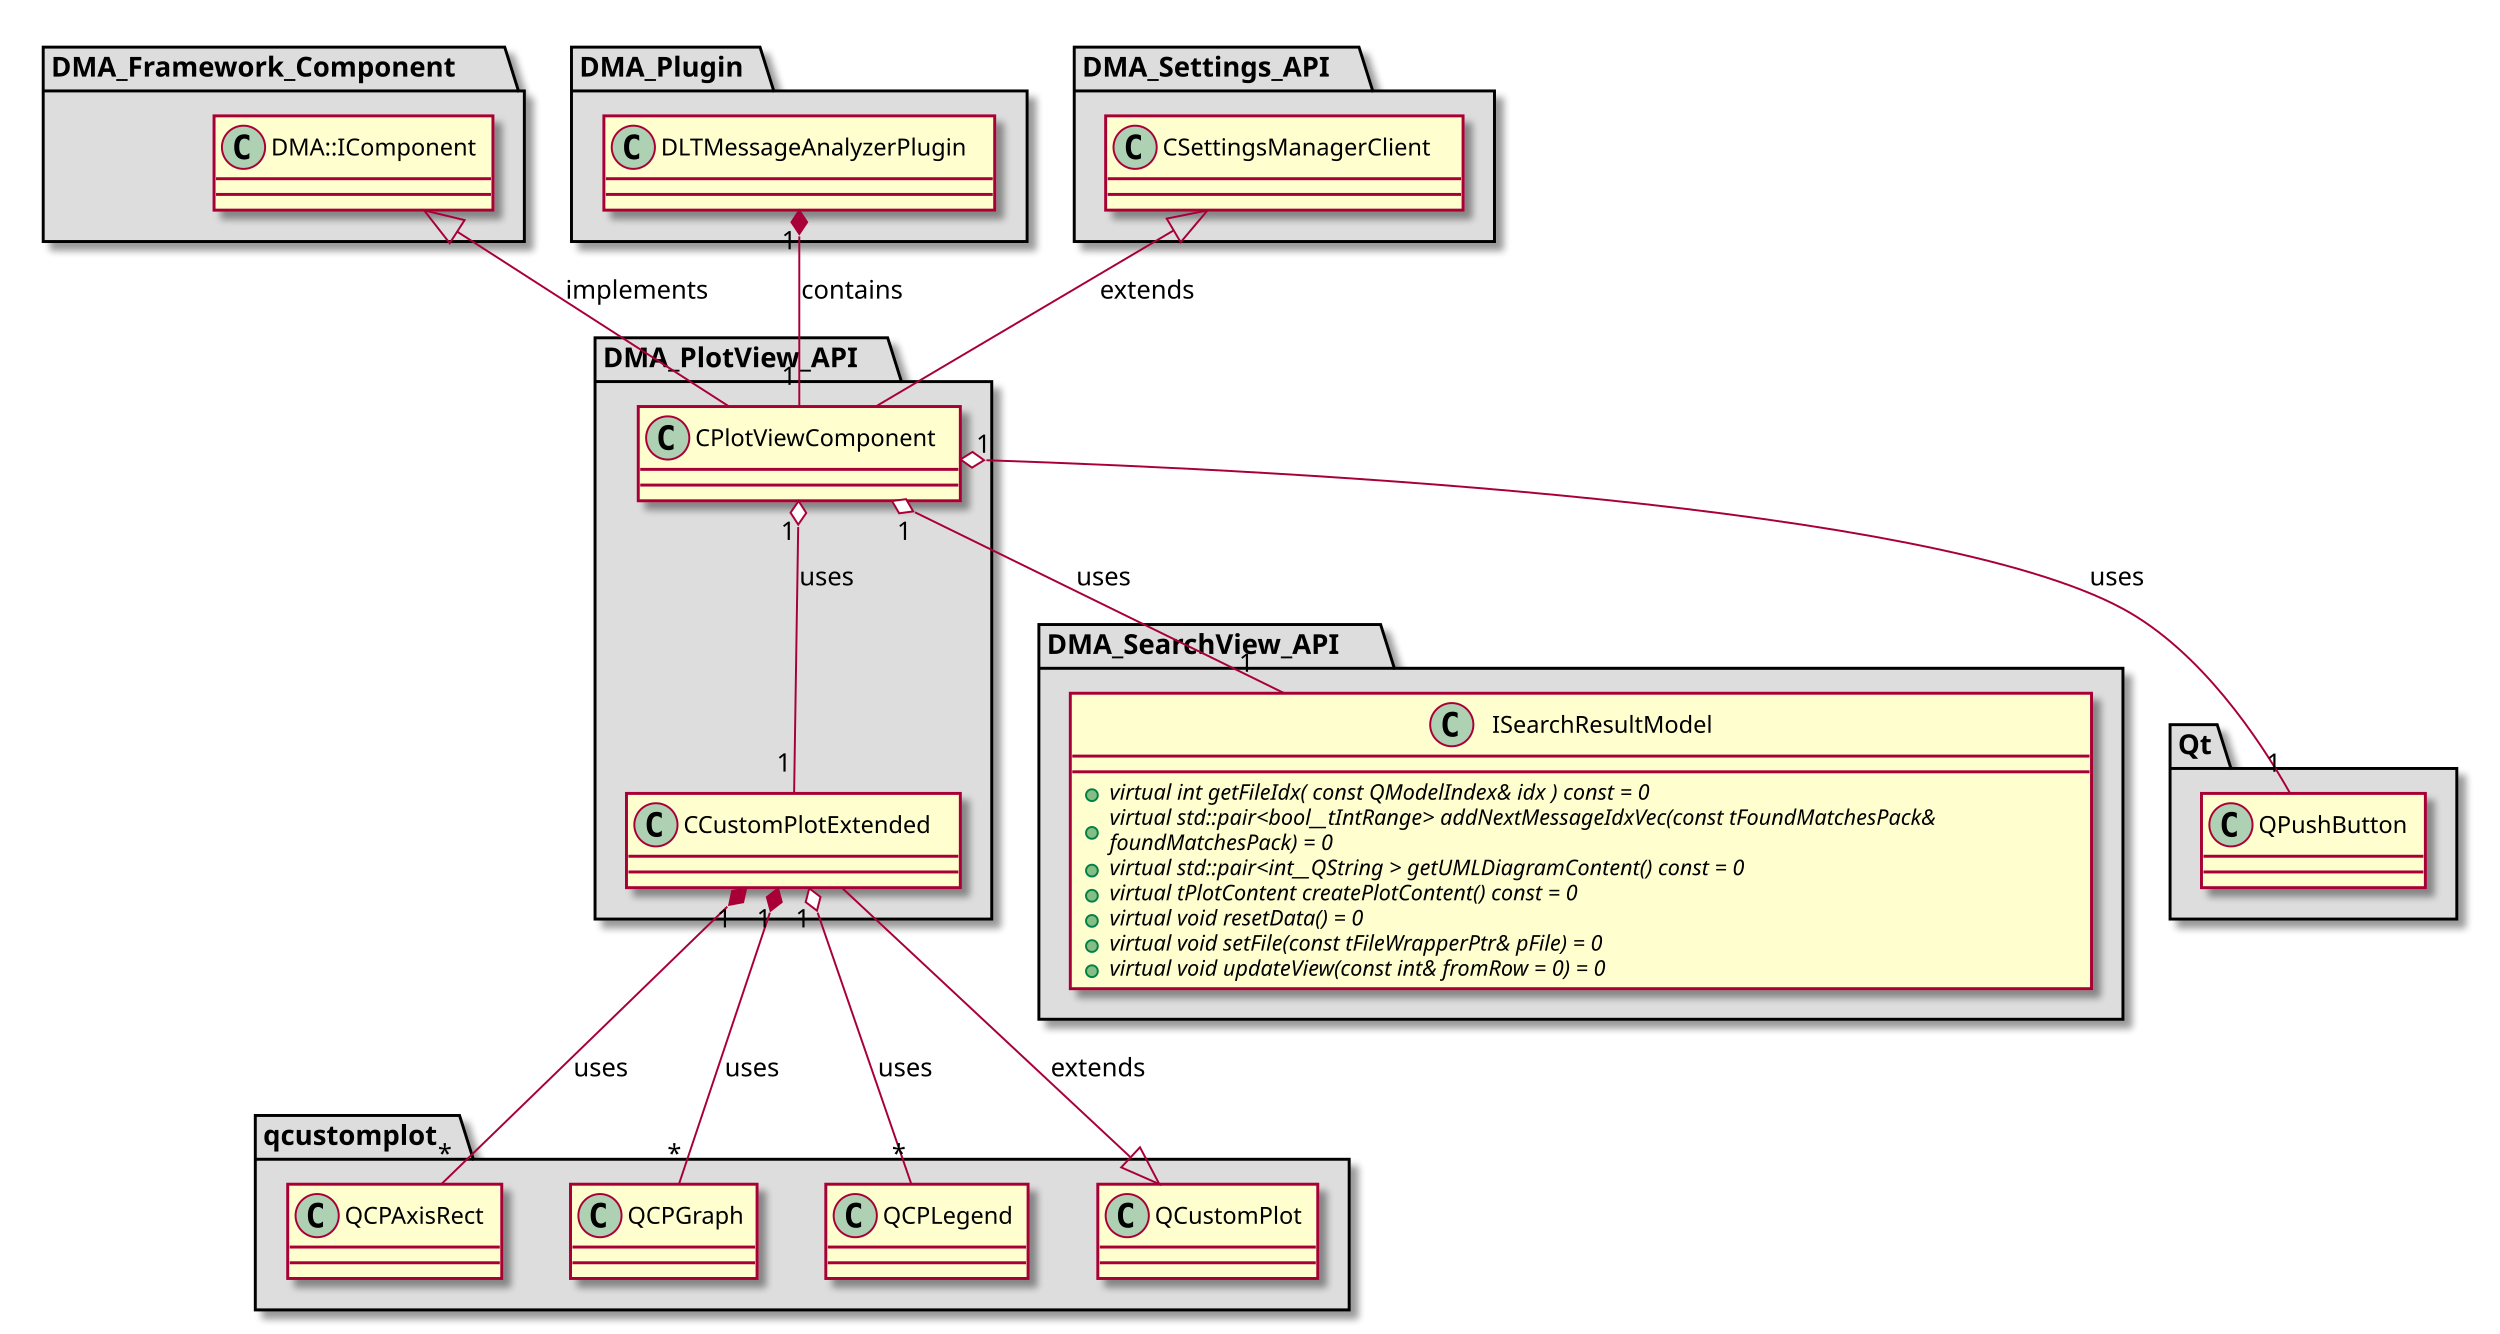
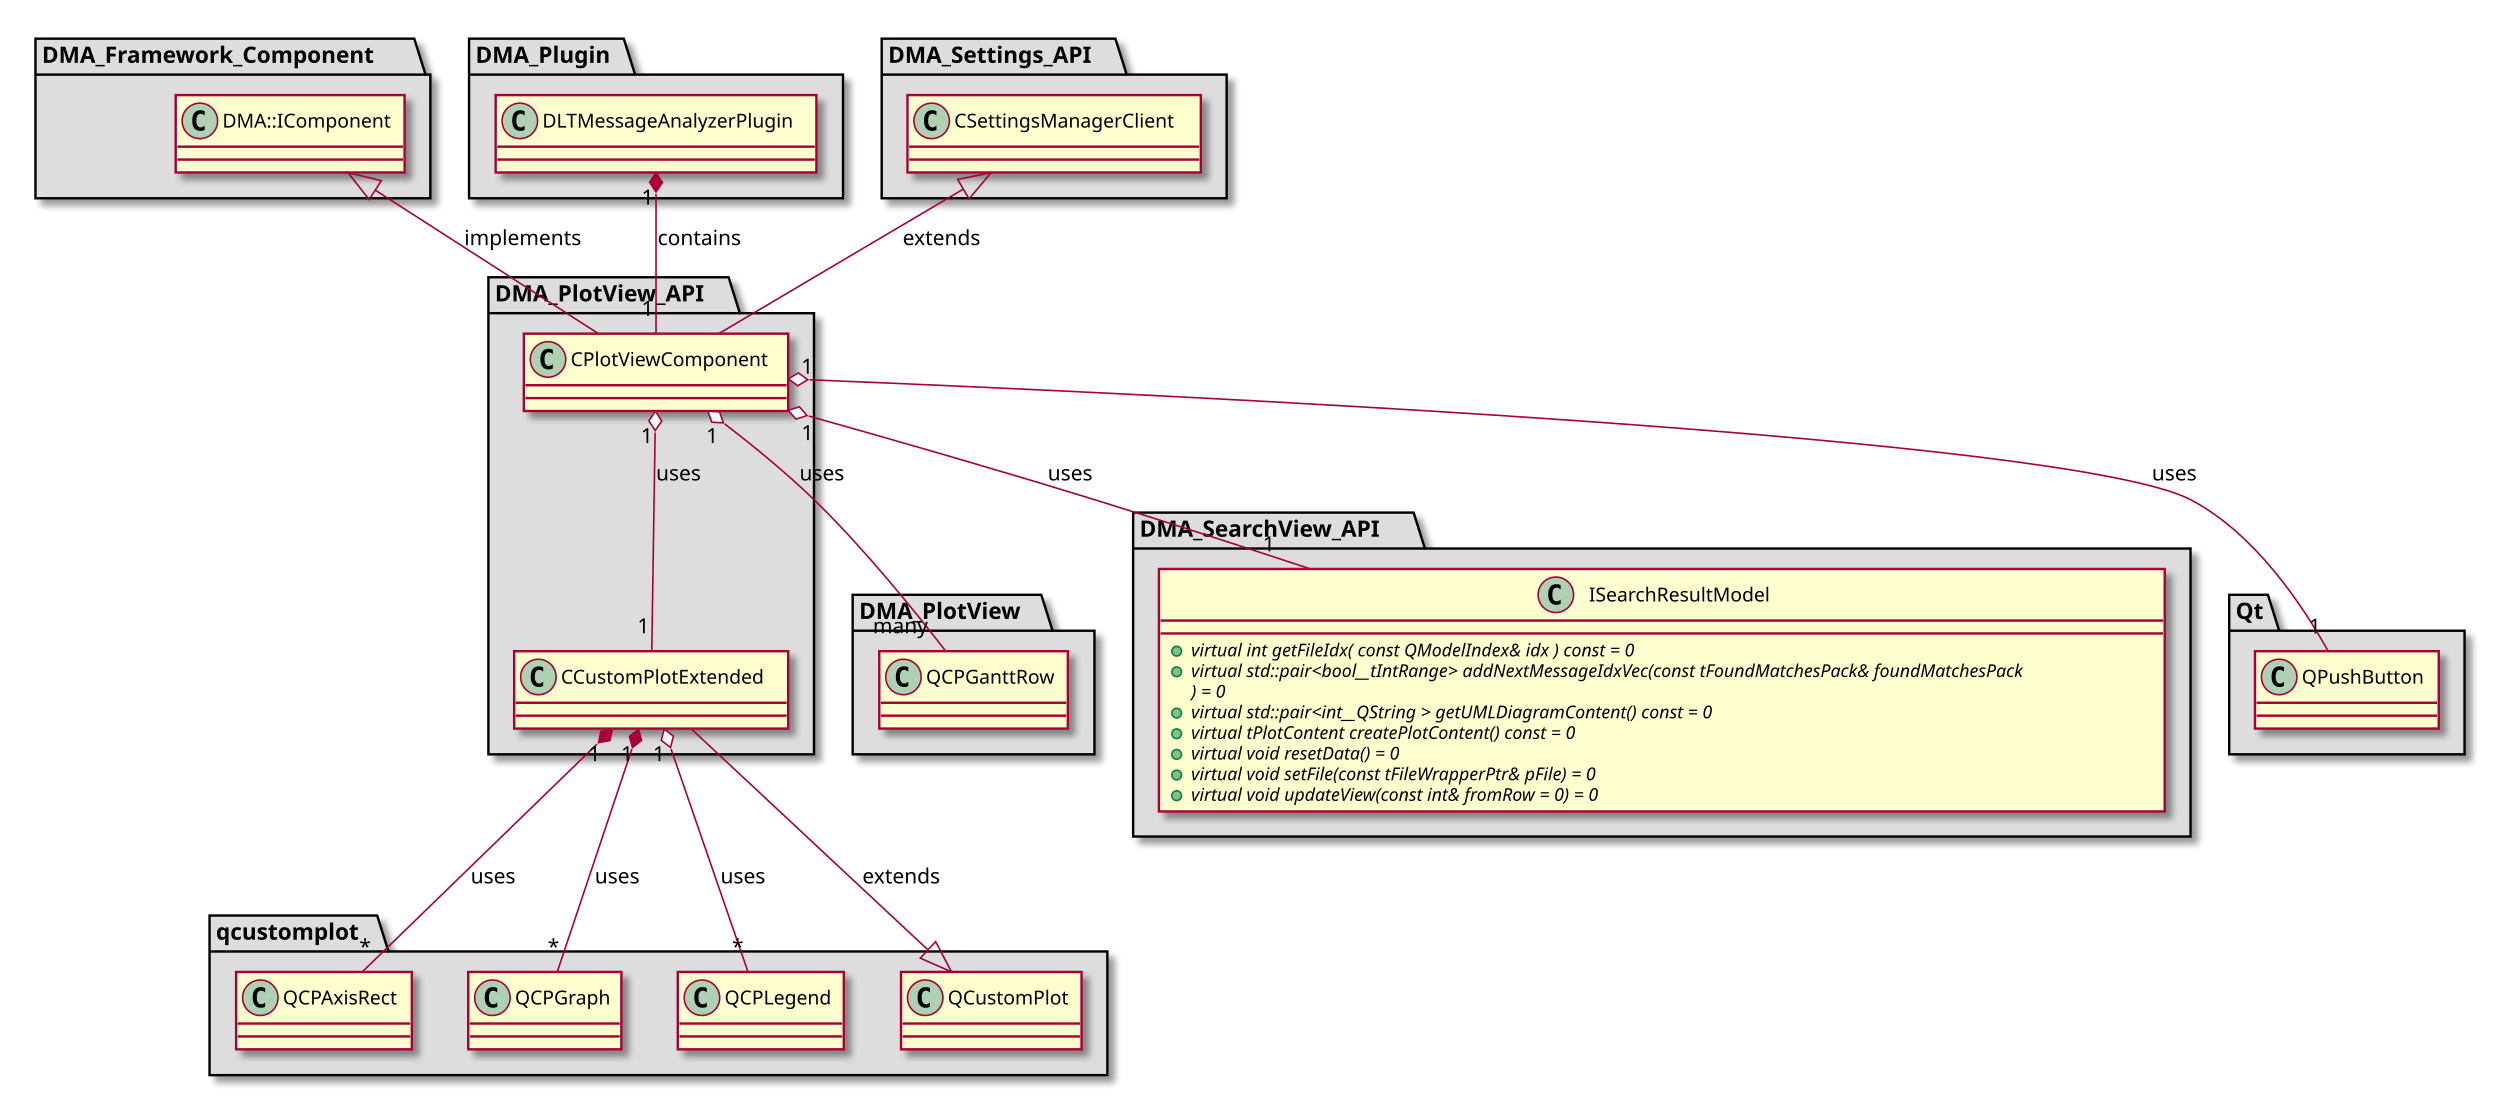
- <svg xmlns="http://www.w3.org/2000/svg" contentScriptType="application/ecmascript" contentStyleType="text/css" height="679px" preserveAspectRatio="none" style="width:1273px;height:679px;background:#FEFEFE;" version="1.1" viewBox="0 0 1273 679" width="1273px" zoomAndPan="magnify">
+ <svg xmlns="http://www.w3.org/2000/svg" contentScriptType="application/ecmascript" contentStyleType="text/css" height="679px" preserveAspectRatio="none" style="width:1551px;height:679px;background:#FEFEFE;" version="1.1" viewBox="0 0 1551 679" width="1551px" zoomAndPan="magnify">
  <defs>
-     <filter height="300%" id="f1brqrhg1ugu25" width="300%" x="-1" y="-1">
+     <filter height="300%" id="fu9eqkdxtcie8" width="300%" x="-1" y="-1">
      <feGaussianBlur result="blurOut" stdDeviation="2.0" />
      <feColorMatrix in="blurOut" result="blurOut2" type="matrix" values="0 0 0 0 0 0 0 0 0 0 0 0 0 0 0 0 0 0 .4 0" />
      <feOffset dx="4.0" dy="4.0" in="blurOut2" result="blurOut3" />
      <feBlend in="SourceGraphic" in2="blurOut3" mode="normal" />
    </filter>
  </defs>
  <g>
-     <polygon fill="#DDDDDD" filter="url(#f1brqrhg1ugu25)" points="22,24,257,24,264,46.297,267,46.297,267,123,22,123,22,24" style="stroke: #000000; stroke-width: 1.5;" />
+     <polygon fill="#DDDDDD" filter="url(#fu9eqkdxtcie8)" points="22,24,257,24,264,46.297,267,46.297,267,123,22,123,22,24" style="stroke: #000000; stroke-width: 1.5;" />
    <line style="stroke: #000000; stroke-width: 1.5;" x1="22" x2="264" y1="46.297" y2="46.297" />
    <text fill="#000000" font-family="sans-serif" font-size="14" font-weight="bold" lengthAdjust="spacingAndGlyphs" textLength="229" x="26" y="38.995">DMA_Framework_Component</text>
-     <polygon fill="#DDDDDD" filter="url(#f1brqrhg1ugu25)" points="303,172,452,172,459,194.297,505,194.297,505,468,303,468,303,172" style="stroke: #000000; stroke-width: 1.5;" />
+     <polygon fill="#DDDDDD" filter="url(#fu9eqkdxtcie8)" points="529,369,646,369,653,391.297,679,391.297,679,468,529,468,529,369" style="stroke: #000000; stroke-width: 1.5;" />
+     <line style="stroke: #000000; stroke-width: 1.5;" x1="529" x2="653" y1="391.297" y2="391.297" />
+     <text fill="#000000" font-family="sans-serif" font-size="14" font-weight="bold" lengthAdjust="spacingAndGlyphs" textLength="111" x="533" y="383.995">DMA_PlotView</text>
+     <polygon fill="#DDDDDD" filter="url(#fu9eqkdxtcie8)" points="303,172,452,172,459,194.297,505,194.297,505,468,303,468,303,172" style="stroke: #000000; stroke-width: 1.5;" />
    <line style="stroke: #000000; stroke-width: 1.5;" x1="303" x2="459" y1="194.297" y2="194.297" />
    <text fill="#000000" font-family="sans-serif" font-size="14" font-weight="bold" lengthAdjust="spacingAndGlyphs" textLength="143" x="307" y="186.995">DMA_PlotView_API</text>
-     <polygon fill="#DDDDDD" filter="url(#f1brqrhg1ugu25)" points="291,24,387,24,394,46.297,523,46.297,523,123,291,123,291,24" style="stroke: #000000; stroke-width: 1.5;" />
+     <polygon fill="#DDDDDD" filter="url(#fu9eqkdxtcie8)" points="291,24,387,24,394,46.297,523,46.297,523,123,291,123,291,24" style="stroke: #000000; stroke-width: 1.5;" />
    <line style="stroke: #000000; stroke-width: 1.5;" x1="291" x2="394" y1="46.297" y2="46.297" />
    <text fill="#000000" font-family="sans-serif" font-size="14" font-weight="bold" lengthAdjust="spacingAndGlyphs" textLength="90" x="295" y="38.995">DMA_Plugin</text>
-     <polygon fill="#DDDDDD" filter="url(#f1brqrhg1ugu25)" points="529,318,703,318,710,340.297,1081,340.297,1081,519,529,519,529,318" style="stroke: #000000; stroke-width: 1.5;" />
-     <line style="stroke: #000000; stroke-width: 1.5;" x1="529" x2="710" y1="340.297" y2="340.297" />
-     <text fill="#000000" font-family="sans-serif" font-size="14" font-weight="bold" lengthAdjust="spacingAndGlyphs" textLength="168" x="533" y="332.995">DMA_SearchView_API</text>
-     <polygon fill="#DDDDDD" filter="url(#f1brqrhg1ugu25)" points="547,24,692,24,699,46.297,761,46.297,761,123,547,123,547,24" style="stroke: #000000; stroke-width: 1.5;" />
+     <polygon fill="#DDDDDD" filter="url(#fu9eqkdxtcie8)" points="703,318,877,318,884,340.297,1359,340.297,1359,519,703,519,703,318" style="stroke: #000000; stroke-width: 1.5;" />
+     <line style="stroke: #000000; stroke-width: 1.5;" x1="703" x2="884" y1="340.297" y2="340.297" />
+     <text fill="#000000" font-family="sans-serif" font-size="14" font-weight="bold" lengthAdjust="spacingAndGlyphs" textLength="168" x="707" y="332.995">DMA_SearchView_API</text>
+     <polygon fill="#DDDDDD" filter="url(#fu9eqkdxtcie8)" points="547,24,692,24,699,46.297,761,46.297,761,123,547,123,547,24" style="stroke: #000000; stroke-width: 1.5;" />
    <line style="stroke: #000000; stroke-width: 1.5;" x1="547" x2="699" y1="46.297" y2="46.297" />
    <text fill="#000000" font-family="sans-serif" font-size="14" font-weight="bold" lengthAdjust="spacingAndGlyphs" textLength="139" x="551" y="38.995">DMA_Settings_API</text>
-     <polygon fill="#DDDDDD" filter="url(#f1brqrhg1ugu25)" points="1105,369,1129,369,1136,391.297,1251,391.297,1251,468,1105,468,1105,369" style="stroke: #000000; stroke-width: 1.5;" />
-     <line style="stroke: #000000; stroke-width: 1.5;" x1="1105" x2="1136" y1="391.297" y2="391.297" />
-     <text fill="#000000" font-family="sans-serif" font-size="14" font-weight="bold" lengthAdjust="spacingAndGlyphs" textLength="18" x="1109" y="383.995">Qt</text>
-     <polygon fill="#DDDDDD" filter="url(#f1brqrhg1ugu25)" points="130,568,234,568,241,590.297,687,590.297,687,667,130,667,130,568" style="stroke: #000000; stroke-width: 1.5;" />
+     <polygon fill="#DDDDDD" filter="url(#fu9eqkdxtcie8)" points="1383,369,1407,369,1414,391.297,1529,391.297,1529,468,1383,468,1383,369" style="stroke: #000000; stroke-width: 1.5;" />
+     <line style="stroke: #000000; stroke-width: 1.5;" x1="1383" x2="1414" y1="391.297" y2="391.297" />
+     <text fill="#000000" font-family="sans-serif" font-size="14" font-weight="bold" lengthAdjust="spacingAndGlyphs" textLength="18" x="1387" y="383.995">Qt</text>
+     <polygon fill="#DDDDDD" filter="url(#fu9eqkdxtcie8)" points="130,568,234,568,241,590.297,687,590.297,687,667,130,667,130,568" style="stroke: #000000; stroke-width: 1.5;" />
    <line style="stroke: #000000; stroke-width: 1.5;" x1="130" x2="241" y1="590.297" y2="590.297" />
    <text fill="#000000" font-family="sans-serif" font-size="14" font-weight="bold" lengthAdjust="spacingAndGlyphs" textLength="98" x="134" y="582.995">qcustomplot</text>
-     <rect fill="#FEFECE" filter="url(#f1brqrhg1ugu25)" height="48" id="DMA::IComponent" style="stroke: #A80036; stroke-width: 1.5;" width="142" x="109" y="59" />
+     <rect fill="#FEFECE" filter="url(#fu9eqkdxtcie8)" height="48" id="DMA::IComponent" style="stroke: #A80036; stroke-width: 1.5;" width="142" x="109" y="59" />
    <ellipse cx="124" cy="75" fill="#ADD1B2" rx="11" ry="11" style="stroke: #A80036; stroke-width: 1.0;" />
    <path d="M126.969,80.641 Q126.391,80.938 125.75,81.078 Q125.109,81.234 124.406,81.234 Q121.906,81.234 120.578,79.594 Q119.266,77.938 119.266,74.812 Q119.266,71.688 120.578,70.031 Q121.906,68.375 124.406,68.375 Q125.109,68.375 125.75,68.531 Q126.406,68.688 126.969,68.984 L126.969,71.703 Q126.344,71.125 125.75,70.859 Q125.156,70.578 124.531,70.578 Q123.188,70.578 122.5,71.656 Q121.812,72.719 121.812,74.812 Q121.812,76.906 122.5,77.984 Q123.188,79.047 124.531,79.047 Q125.156,79.047 125.75,78.781 Q126.344,78.5 126.969,77.922 L126.969,80.641 Z " />
    <text fill="#000000" font-family="sans-serif" font-size="12" lengthAdjust="spacingAndGlyphs" textLength="110" x="138" y="79.154">DMA::IComponent</text>
    <line style="stroke: #A80036; stroke-width: 1.5;" x1="110" x2="250" y1="91" y2="91" />
    <line style="stroke: #A80036; stroke-width: 1.5;" x1="110" x2="250" y1="99" y2="99" />
-     <rect fill="#FEFECE" filter="url(#f1brqrhg1ugu25)" height="48" id="CCustomPlotExtended" style="stroke: #A80036; stroke-width: 1.5;" width="170" x="319" y="404" />
+     <rect fill="#FEFECE" filter="url(#fu9eqkdxtcie8)" height="48" id="QCPGanttRow" style="stroke: #A80036; stroke-width: 1.5;" width="117" x="545.5" y="404" />
+     <ellipse cx="560.5" cy="420" fill="#ADD1B2" rx="11" ry="11" style="stroke: #A80036; stroke-width: 1.0;" />
+     <path d="M563.469,425.641 Q562.891,425.938 562.25,426.078 Q561.609,426.234 560.906,426.234 Q558.406,426.234 557.078,424.594 Q555.766,422.938 555.766,419.812 Q555.766,416.688 557.078,415.031 Q558.406,413.375 560.906,413.375 Q561.609,413.375 562.25,413.531 Q562.906,413.688 563.469,413.984 L563.469,416.703 Q562.844,416.125 562.25,415.859 Q561.656,415.578 561.031,415.578 Q559.688,415.578 559,416.656 Q558.312,417.719 558.312,419.812 Q558.312,421.906 559,422.984 Q559.688,424.047 561.031,424.047 Q561.656,424.047 562.25,423.781 Q562.844,423.5 563.469,422.922 L563.469,425.641 Z " />
+     <text fill="#000000" font-family="sans-serif" font-size="12" lengthAdjust="spacingAndGlyphs" textLength="85" x="574.5" y="424.154">QCPGanttRow</text>
+     <line style="stroke: #A80036; stroke-width: 1.5;" x1="546.5" x2="661.5" y1="436" y2="436" />
+     <line style="stroke: #A80036; stroke-width: 1.5;" x1="546.5" x2="661.5" y1="444" y2="444" />
+     <rect fill="#FEFECE" filter="url(#fu9eqkdxtcie8)" height="48" id="CCustomPlotExtended" style="stroke: #A80036; stroke-width: 1.5;" width="170" x="319" y="404" />
    <ellipse cx="334" cy="420" fill="#ADD1B2" rx="11" ry="11" style="stroke: #A80036; stroke-width: 1.0;" />
    <path d="M336.969,425.641 Q336.391,425.938 335.75,426.078 Q335.109,426.234 334.406,426.234 Q331.906,426.234 330.578,424.594 Q329.266,422.938 329.266,419.812 Q329.266,416.688 330.578,415.031 Q331.906,413.375 334.406,413.375 Q335.109,413.375 335.75,413.531 Q336.406,413.688 336.969,413.984 L336.969,416.703 Q336.344,416.125 335.75,415.859 Q335.156,415.578 334.531,415.578 Q333.188,415.578 332.5,416.656 Q331.812,417.719 331.812,419.812 Q331.812,421.906 332.5,422.984 Q333.188,424.047 334.531,424.047 Q335.156,424.047 335.75,423.781 Q336.344,423.5 336.969,422.922 L336.969,425.641 Z " />
    <text fill="#000000" font-family="sans-serif" font-size="12" lengthAdjust="spacingAndGlyphs" textLength="138" x="348" y="424.154">CCustomPlotExtended</text>
    <line style="stroke: #A80036; stroke-width: 1.5;" x1="320" x2="488" y1="436" y2="436" />
    <line style="stroke: #A80036; stroke-width: 1.5;" x1="320" x2="488" y1="444" y2="444" />
-     <rect fill="#FEFECE" filter="url(#f1brqrhg1ugu25)" height="48" id="CPlotViewComponent" style="stroke: #A80036; stroke-width: 1.5;" width="164" x="325" y="207" />
+     <rect fill="#FEFECE" filter="url(#fu9eqkdxtcie8)" height="48" id="CPlotViewComponent" style="stroke: #A80036; stroke-width: 1.5;" width="164" x="325" y="207" />
    <ellipse cx="340" cy="223" fill="#ADD1B2" rx="11" ry="11" style="stroke: #A80036; stroke-width: 1.0;" />
    <path d="M342.969,228.641 Q342.391,228.938 341.75,229.078 Q341.109,229.234 340.406,229.234 Q337.906,229.234 336.578,227.594 Q335.266,225.938 335.266,222.812 Q335.266,219.688 336.578,218.031 Q337.906,216.375 340.406,216.375 Q341.109,216.375 341.75,216.531 Q342.406,216.688 342.969,216.984 L342.969,219.703 Q342.344,219.125 341.75,218.859 Q341.156,218.578 340.531,218.578 Q339.188,218.578 338.5,219.656 Q337.812,220.719 337.812,222.812 Q337.812,224.906 338.5,225.984 Q339.188,227.047 340.531,227.047 Q341.156,227.047 341.75,226.781 Q342.344,226.5 342.969,225.922 L342.969,228.641 Z " />
    <text fill="#000000" font-family="sans-serif" font-size="12" lengthAdjust="spacingAndGlyphs" textLength="132" x="354" y="227.154">CPlotViewComponent</text>
    <line style="stroke: #A80036; stroke-width: 1.5;" x1="326" x2="488" y1="239" y2="239" />
    <line style="stroke: #A80036; stroke-width: 1.5;" x1="326" x2="488" y1="247" y2="247" />
-     <rect fill="#FEFECE" filter="url(#f1brqrhg1ugu25)" height="48" id="DLTMessageAnalyzerPlugin" style="stroke: #A80036; stroke-width: 1.5;" width="199" x="307.5" y="59" />
+     <rect fill="#FEFECE" filter="url(#fu9eqkdxtcie8)" height="48" id="DLTMessageAnalyzerPlugin" style="stroke: #A80036; stroke-width: 1.5;" width="199" x="307.5" y="59" />
    <ellipse cx="322.5" cy="75" fill="#ADD1B2" rx="11" ry="11" style="stroke: #A80036; stroke-width: 1.0;" />
    <path d="M325.469,80.641 Q324.891,80.938 324.25,81.078 Q323.609,81.234 322.906,81.234 Q320.406,81.234 319.078,79.594 Q317.766,77.938 317.766,74.812 Q317.766,71.688 319.078,70.031 Q320.406,68.375 322.906,68.375 Q323.609,68.375 324.25,68.531 Q324.906,68.688 325.469,68.984 L325.469,71.703 Q324.844,71.125 324.25,70.859 Q323.656,70.578 323.031,70.578 Q321.688,70.578 321,71.656 Q320.312,72.719 320.312,74.812 Q320.312,76.906 321,77.984 Q321.688,79.047 323.031,79.047 Q323.656,79.047 324.25,78.781 Q324.844,78.5 325.469,77.922 L325.469,80.641 Z " />
    <text fill="#000000" font-family="sans-serif" font-size="12" lengthAdjust="spacingAndGlyphs" textLength="167" x="336.5" y="79.154">DLTMessageAnalyzerPlugin</text>
    <line style="stroke: #A80036; stroke-width: 1.5;" x1="308.5" x2="505.5" y1="91" y2="91" />
    <line style="stroke: #A80036; stroke-width: 1.5;" x1="308.5" x2="505.5" y1="99" y2="99" />
-     <rect fill="#FEFECE" filter="url(#f1brqrhg1ugu25)" height="150.438" id="ISearchResultModel" style="stroke: #A80036; stroke-width: 1.5;" width="520" x="545" y="353" />
-     <ellipse cx="739.25" cy="369" fill="#ADD1B2" rx="11" ry="11" style="stroke: #A80036; stroke-width: 1.0;" />
-     <path d="M742.219,374.641 Q741.641,374.938 741,375.078 Q740.359,375.234 739.656,375.234 Q737.156,375.234 735.828,373.594 Q734.516,371.938 734.516,368.812 Q734.516,365.688 735.828,364.031 Q737.156,362.375 739.656,362.375 Q740.359,362.375 741,362.531 Q741.656,362.688 742.219,362.984 L742.219,365.703 Q741.594,365.125 741,364.859 Q740.406,364.578 739.781,364.578 Q738.438,364.578 737.75,365.656 Q737.062,366.719 737.062,368.812 Q737.062,370.906 737.75,371.984 Q738.438,373.047 739.781,373.047 Q740.406,373.047 741,372.781 Q741.594,372.5 742.219,371.922 L742.219,374.641 Z " />
-     <text fill="#000000" font-family="sans-serif" font-size="12" lengthAdjust="spacingAndGlyphs" textLength="123" x="759.75" y="373.154">ISearchResultModel</text>
-     <line style="stroke: #A80036; stroke-width: 1.5;" x1="546" x2="1064" y1="385" y2="385" />
-     <line style="stroke: #A80036; stroke-width: 1.5;" x1="546" x2="1064" y1="393" y2="393" />
-     <ellipse cx="556" cy="404.902" fill="#84BE84" rx="3" ry="3" style="stroke: #038048; stroke-width: 1.0;" />
-     <text fill="#000000" font-family="sans-serif" font-size="11" font-style="italic" lengthAdjust="spacingAndGlyphs" textLength="323" x="565" y="407.21">virtual int getFileIdx( const QModelIndex&amp; idx ) const = 0</text>
-     <ellipse cx="556" cy="424.109" fill="#84BE84" rx="3" ry="3" style="stroke: #038048; stroke-width: 1.0;" />
-     <text fill="#000000" font-family="sans-serif" font-size="11" font-style="italic" lengthAdjust="spacingAndGlyphs" textLength="490" x="565" y="420.015">virtual std::pair&lt;bool__tIntRange&gt; addNextMessageIdxVec(const tFoundMatchesPack&amp;</text>
-     <text fill="#000000" font-family="sans-serif" font-size="11" font-style="italic" lengthAdjust="spacingAndGlyphs" textLength="132" x="565" y="432.82">foundMatchesPack) = 0</text>
-     <ellipse cx="556" cy="443.316" fill="#84BE84" rx="3" ry="3" style="stroke: #038048; stroke-width: 1.0;" />
-     <text fill="#000000" font-family="sans-serif" font-size="11" font-style="italic" lengthAdjust="spacingAndGlyphs" textLength="380" x="565" y="445.625">virtual std::pair&lt;int__QString &gt; getUMLDiagramContent() const = 0</text>
-     <ellipse cx="556" cy="456.121" fill="#84BE84" rx="3" ry="3" style="stroke: #038048; stroke-width: 1.0;" />
-     <text fill="#000000" font-family="sans-serif" font-size="11" font-style="italic" lengthAdjust="spacingAndGlyphs" textLength="280" x="565" y="458.429">virtual tPlotContent createPlotContent() const = 0</text>
-     <ellipse cx="556" cy="468.926" fill="#84BE84" rx="3" ry="3" style="stroke: #038048; stroke-width: 1.0;" />
-     <text fill="#000000" font-family="sans-serif" font-size="11" font-style="italic" lengthAdjust="spacingAndGlyphs" textLength="155" x="565" y="471.234">virtual void resetData() = 0</text>
-     <ellipse cx="556" cy="481.731" fill="#84BE84" rx="3" ry="3" style="stroke: #038048; stroke-width: 1.0;" />
-     <text fill="#000000" font-family="sans-serif" font-size="11" font-style="italic" lengthAdjust="spacingAndGlyphs" textLength="297" x="565" y="484.039">virtual void setFile(const tFileWrapperPtr&amp; pFile) = 0</text>
-     <ellipse cx="556" cy="494.535" fill="#84BE84" rx="3" ry="3" style="stroke: #038048; stroke-width: 1.0;" />
-     <text fill="#000000" font-family="sans-serif" font-size="11" font-style="italic" lengthAdjust="spacingAndGlyphs" textLength="302" x="565" y="496.843">virtual void updateView(const int&amp; fromRow = 0) = 0</text>
-     <rect fill="#FEFECE" filter="url(#f1brqrhg1ugu25)" height="48" id="CSettingsManagerClient" style="stroke: #A80036; stroke-width: 1.5;" width="182" x="563" y="59" />
+     <rect fill="#FEFECE" filter="url(#fu9eqkdxtcie8)" height="150.438" id="ISearchResultModel" style="stroke: #A80036; stroke-width: 1.5;" width="624" x="719" y="353" />
+     <ellipse cx="965.25" cy="369" fill="#ADD1B2" rx="11" ry="11" style="stroke: #A80036; stroke-width: 1.0;" />
+     <path d="M968.219,374.641 Q967.641,374.938 967,375.078 Q966.359,375.234 965.656,375.234 Q963.156,375.234 961.828,373.594 Q960.516,371.938 960.516,368.812 Q960.516,365.688 961.828,364.031 Q963.156,362.375 965.656,362.375 Q966.359,362.375 967,362.531 Q967.656,362.688 968.219,362.984 L968.219,365.703 Q967.594,365.125 967,364.859 Q966.406,364.578 965.781,364.578 Q964.438,364.578 963.75,365.656 Q963.062,366.719 963.062,368.812 Q963.062,370.906 963.75,371.984 Q964.438,373.047 965.781,373.047 Q966.406,373.047 967,372.781 Q967.594,372.5 968.219,371.922 L968.219,374.641 Z " />
+     <text fill="#000000" font-family="sans-serif" font-size="12" lengthAdjust="spacingAndGlyphs" textLength="123" x="985.75" y="373.154">ISearchResultModel</text>
+     <line style="stroke: #A80036; stroke-width: 1.5;" x1="720" x2="1342" y1="385" y2="385" />
+     <line style="stroke: #A80036; stroke-width: 1.5;" x1="720" x2="1342" y1="393" y2="393" />
+     <ellipse cx="730" cy="404" fill="#84BE84" rx="3" ry="3" style="stroke: #038048; stroke-width: 1.0;" />
+     <text fill="#000000" font-family="sans-serif" font-size="11" font-style="italic" lengthAdjust="spacingAndGlyphs" textLength="323" x="739" y="407.21">virtual int getFileIdx( const QModelIndex&amp; idx ) const = 0</text>
+     <ellipse cx="730" cy="416.805" fill="#84BE84" rx="3" ry="3" style="stroke: #038048; stroke-width: 1.0;" />
+     <text fill="#000000" font-family="sans-serif" font-size="11" font-style="italic" lengthAdjust="spacingAndGlyphs" textLength="598" x="739" y="420.015">virtual std::pair&lt;bool__tIntRange&gt; addNextMessageIdxVec(const tFoundMatchesPack&amp; foundMatchesPack</text>
+     <text fill="#000000" font-family="sans-serif" font-size="11" font-style="italic" lengthAdjust="spacingAndGlyphs" textLength="28" x="739" y="432.82">) = 0</text>
+     <ellipse cx="730" cy="442.414" fill="#84BE84" rx="3" ry="3" style="stroke: #038048; stroke-width: 1.0;" />
+     <text fill="#000000" font-family="sans-serif" font-size="11" font-style="italic" lengthAdjust="spacingAndGlyphs" textLength="380" x="739" y="445.625">virtual std::pair&lt;int__QString &gt; getUMLDiagramContent() const = 0</text>
+     <ellipse cx="730" cy="455.219" fill="#84BE84" rx="3" ry="3" style="stroke: #038048; stroke-width: 1.0;" />
+     <text fill="#000000" font-family="sans-serif" font-size="11" font-style="italic" lengthAdjust="spacingAndGlyphs" textLength="280" x="739" y="458.429">virtual tPlotContent createPlotContent() const = 0</text>
+     <ellipse cx="730" cy="468.023" fill="#84BE84" rx="3" ry="3" style="stroke: #038048; stroke-width: 1.0;" />
+     <text fill="#000000" font-family="sans-serif" font-size="11" font-style="italic" lengthAdjust="spacingAndGlyphs" textLength="155" x="739" y="471.234">virtual void resetData() = 0</text>
+     <ellipse cx="730" cy="480.828" fill="#84BE84" rx="3" ry="3" style="stroke: #038048; stroke-width: 1.0;" />
+     <text fill="#000000" font-family="sans-serif" font-size="11" font-style="italic" lengthAdjust="spacingAndGlyphs" textLength="297" x="739" y="484.039">virtual void setFile(const tFileWrapperPtr&amp; pFile) = 0</text>
+     <ellipse cx="730" cy="493.633" fill="#84BE84" rx="3" ry="3" style="stroke: #038048; stroke-width: 1.0;" />
+     <text fill="#000000" font-family="sans-serif" font-size="11" font-style="italic" lengthAdjust="spacingAndGlyphs" textLength="302" x="739" y="496.843">virtual void updateView(const int&amp; fromRow = 0) = 0</text>
+     <rect fill="#FEFECE" filter="url(#fu9eqkdxtcie8)" height="48" id="CSettingsManagerClient" style="stroke: #A80036; stroke-width: 1.5;" width="182" x="563" y="59" />
    <ellipse cx="578" cy="75" fill="#ADD1B2" rx="11" ry="11" style="stroke: #A80036; stroke-width: 1.0;" />
    <path d="M580.969,80.641 Q580.391,80.938 579.75,81.078 Q579.109,81.234 578.406,81.234 Q575.906,81.234 574.578,79.594 Q573.266,77.938 573.266,74.812 Q573.266,71.688 574.578,70.031 Q575.906,68.375 578.406,68.375 Q579.109,68.375 579.75,68.531 Q580.406,68.688 580.969,68.984 L580.969,71.703 Q580.344,71.125 579.75,70.859 Q579.156,70.578 578.531,70.578 Q577.188,70.578 576.5,71.656 Q575.812,72.719 575.812,74.812 Q575.812,76.906 576.5,77.984 Q577.188,79.047 578.531,79.047 Q579.156,79.047 579.75,78.781 Q580.344,78.5 580.969,77.922 L580.969,80.641 Z " />
    <text fill="#000000" font-family="sans-serif" font-size="12" lengthAdjust="spacingAndGlyphs" textLength="150" x="592" y="79.154">CSettingsManagerClient</text>
    <line style="stroke: #A80036; stroke-width: 1.5;" x1="564" x2="744" y1="91" y2="91" />
    <line style="stroke: #A80036; stroke-width: 1.5;" x1="564" x2="744" y1="99" y2="99" />
-     <rect fill="#FEFECE" filter="url(#f1brqrhg1ugu25)" height="48" id="QPushButton" style="stroke: #A80036; stroke-width: 1.5;" width="114" x="1121" y="404" />
-     <ellipse cx="1136" cy="420" fill="#ADD1B2" rx="11" ry="11" style="stroke: #A80036; stroke-width: 1.0;" />
-     <path d="M1138.969,425.641 Q1138.391,425.938 1137.75,426.078 Q1137.109,426.234 1136.406,426.234 Q1133.906,426.234 1132.578,424.594 Q1131.266,422.938 1131.266,419.812 Q1131.266,416.688 1132.578,415.031 Q1133.906,413.375 1136.406,413.375 Q1137.109,413.375 1137.75,413.531 Q1138.406,413.688 1138.969,413.984 L1138.969,416.703 Q1138.344,416.125 1137.75,415.859 Q1137.156,415.578 1136.531,415.578 Q1135.188,415.578 1134.5,416.656 Q1133.812,417.719 1133.812,419.812 Q1133.812,421.906 1134.5,422.984 Q1135.188,424.047 1136.531,424.047 Q1137.156,424.047 1137.75,423.781 Q1138.344,423.5 1138.969,422.922 L1138.969,425.641 Z " />
-     <text fill="#000000" font-family="sans-serif" font-size="12" lengthAdjust="spacingAndGlyphs" textLength="82" x="1150" y="424.154">QPushButton</text>
-     <line style="stroke: #A80036; stroke-width: 1.5;" x1="1122" x2="1234" y1="436" y2="436" />
-     <line style="stroke: #A80036; stroke-width: 1.5;" x1="1122" x2="1234" y1="444" y2="444" />
-     <rect fill="#FEFECE" filter="url(#f1brqrhg1ugu25)" height="48" id="QCPAxisRect" style="stroke: #A80036; stroke-width: 1.5;" width="109" x="146.5" y="603" />
+     <rect fill="#FEFECE" filter="url(#fu9eqkdxtcie8)" height="48" id="QPushButton" style="stroke: #A80036; stroke-width: 1.5;" width="114" x="1399" y="404" />
+     <ellipse cx="1414" cy="420" fill="#ADD1B2" rx="11" ry="11" style="stroke: #A80036; stroke-width: 1.0;" />
+     <path d="M1416.969,425.641 Q1416.391,425.938 1415.75,426.078 Q1415.109,426.234 1414.406,426.234 Q1411.906,426.234 1410.578,424.594 Q1409.266,422.938 1409.266,419.812 Q1409.266,416.688 1410.578,415.031 Q1411.906,413.375 1414.406,413.375 Q1415.109,413.375 1415.75,413.531 Q1416.406,413.688 1416.969,413.984 L1416.969,416.703 Q1416.344,416.125 1415.75,415.859 Q1415.156,415.578 1414.531,415.578 Q1413.188,415.578 1412.5,416.656 Q1411.812,417.719 1411.812,419.812 Q1411.812,421.906 1412.5,422.984 Q1413.188,424.047 1414.531,424.047 Q1415.156,424.047 1415.75,423.781 Q1416.344,423.5 1416.969,422.922 L1416.969,425.641 Z " />
+     <text fill="#000000" font-family="sans-serif" font-size="12" lengthAdjust="spacingAndGlyphs" textLength="82" x="1428" y="424.154">QPushButton</text>
+     <line style="stroke: #A80036; stroke-width: 1.5;" x1="1400" x2="1512" y1="436" y2="436" />
+     <line style="stroke: #A80036; stroke-width: 1.5;" x1="1400" x2="1512" y1="444" y2="444" />
+     <rect fill="#FEFECE" filter="url(#fu9eqkdxtcie8)" height="48" id="QCPAxisRect" style="stroke: #A80036; stroke-width: 1.5;" width="109" x="146.5" y="603" />
    <ellipse cx="161.5" cy="619" fill="#ADD1B2" rx="11" ry="11" style="stroke: #A80036; stroke-width: 1.0;" />
    <path d="M164.469,624.641 Q163.891,624.938 163.25,625.078 Q162.609,625.234 161.906,625.234 Q159.406,625.234 158.078,623.594 Q156.766,621.938 156.766,618.812 Q156.766,615.688 158.078,614.031 Q159.406,612.375 161.906,612.375 Q162.609,612.375 163.25,612.531 Q163.906,612.688 164.469,612.984 L164.469,615.703 Q163.844,615.125 163.25,614.859 Q162.656,614.578 162.031,614.578 Q160.688,614.578 160,615.656 Q159.312,616.719 159.312,618.812 Q159.312,620.906 160,621.984 Q160.688,623.047 162.031,623.047 Q162.656,623.047 163.25,622.781 Q163.844,622.5 164.469,621.922 L164.469,624.641 Z " />
    <text fill="#000000" font-family="sans-serif" font-size="12" lengthAdjust="spacingAndGlyphs" textLength="77" x="175.5" y="623.154">QCPAxisRect</text>
    <line style="stroke: #A80036; stroke-width: 1.5;" x1="147.5" x2="254.5" y1="635" y2="635" />
    <line style="stroke: #A80036; stroke-width: 1.5;" x1="147.5" x2="254.5" y1="643" y2="643" />
-     <rect fill="#FEFECE" filter="url(#f1brqrhg1ugu25)" height="48" id="QCPGraph" style="stroke: #A80036; stroke-width: 1.5;" width="95" x="290.5" y="603" />
+     <rect fill="#FEFECE" filter="url(#fu9eqkdxtcie8)" height="48" id="QCPGraph" style="stroke: #A80036; stroke-width: 1.5;" width="95" x="290.5" y="603" />
    <ellipse cx="305.5" cy="619" fill="#ADD1B2" rx="11" ry="11" style="stroke: #A80036; stroke-width: 1.0;" />
    <path d="M308.469,624.641 Q307.891,624.938 307.25,625.078 Q306.609,625.234 305.906,625.234 Q303.406,625.234 302.078,623.594 Q300.766,621.938 300.766,618.812 Q300.766,615.688 302.078,614.031 Q303.406,612.375 305.906,612.375 Q306.609,612.375 307.25,612.531 Q307.906,612.688 308.469,612.984 L308.469,615.703 Q307.844,615.125 307.25,614.859 Q306.656,614.578 306.031,614.578 Q304.688,614.578 304,615.656 Q303.312,616.719 303.312,618.812 Q303.312,620.906 304,621.984 Q304.688,623.047 306.031,623.047 Q306.656,623.047 307.25,622.781 Q307.844,622.5 308.469,621.922 L308.469,624.641 Z " />
    <text fill="#000000" font-family="sans-serif" font-size="12" lengthAdjust="spacingAndGlyphs" textLength="63" x="319.5" y="623.154">QCPGraph</text>
    <line style="stroke: #A80036; stroke-width: 1.5;" x1="291.5" x2="384.5" y1="635" y2="635" />
    <line style="stroke: #A80036; stroke-width: 1.5;" x1="291.5" x2="384.5" y1="643" y2="643" />
-     <rect fill="#FEFECE" filter="url(#f1brqrhg1ugu25)" height="48" id="QCPLegend" style="stroke: #A80036; stroke-width: 1.5;" width="103" x="420.5" y="603" />
+     <rect fill="#FEFECE" filter="url(#fu9eqkdxtcie8)" height="48" id="QCPLegend" style="stroke: #A80036; stroke-width: 1.5;" width="103" x="420.5" y="603" />
    <ellipse cx="435.5" cy="619" fill="#ADD1B2" rx="11" ry="11" style="stroke: #A80036; stroke-width: 1.0;" />
    <path d="M438.469,624.641 Q437.891,624.938 437.25,625.078 Q436.609,625.234 435.906,625.234 Q433.406,625.234 432.078,623.594 Q430.766,621.938 430.766,618.812 Q430.766,615.688 432.078,614.031 Q433.406,612.375 435.906,612.375 Q436.609,612.375 437.25,612.531 Q437.906,612.688 438.469,612.984 L438.469,615.703 Q437.844,615.125 437.25,614.859 Q436.656,614.578 436.031,614.578 Q434.688,614.578 434,615.656 Q433.312,616.719 433.312,618.812 Q433.312,620.906 434,621.984 Q434.688,623.047 436.031,623.047 Q436.656,623.047 437.25,622.781 Q437.844,622.5 438.469,621.922 L438.469,624.641 Z " />
    <text fill="#000000" font-family="sans-serif" font-size="12" lengthAdjust="spacingAndGlyphs" textLength="71" x="449.5" y="623.154">QCPLegend</text>
    <line style="stroke: #A80036; stroke-width: 1.5;" x1="421.5" x2="522.5" y1="635" y2="635" />
    <line style="stroke: #A80036; stroke-width: 1.5;" x1="421.5" x2="522.5" y1="643" y2="643" />
-     <rect fill="#FEFECE" filter="url(#f1brqrhg1ugu25)" height="48" id="QCustomPlot" style="stroke: #A80036; stroke-width: 1.5;" width="112" x="559" y="603" />
+     <rect fill="#FEFECE" filter="url(#fu9eqkdxtcie8)" height="48" id="QCustomPlot" style="stroke: #A80036; stroke-width: 1.5;" width="112" x="559" y="603" />
    <ellipse cx="574" cy="619" fill="#ADD1B2" rx="11" ry="11" style="stroke: #A80036; stroke-width: 1.0;" />
    <path d="M576.969,624.641 Q576.391,624.938 575.75,625.078 Q575.109,625.234 574.406,625.234 Q571.906,625.234 570.578,623.594 Q569.266,621.938 569.266,618.812 Q569.266,615.688 570.578,614.031 Q571.906,612.375 574.406,612.375 Q575.109,612.375 575.75,612.531 Q576.406,612.688 576.969,612.984 L576.969,615.703 Q576.344,615.125 575.75,614.859 Q575.156,614.578 574.531,614.578 Q573.188,614.578 572.5,615.656 Q571.812,616.719 571.812,618.812 Q571.812,620.906 572.5,621.984 Q573.188,623.047 574.531,623.047 Q575.156,623.047 575.75,622.781 Q576.344,622.5 576.969,621.922 L576.969,624.641 Z " />
    <text fill="#000000" font-family="sans-serif" font-size="12" lengthAdjust="spacingAndGlyphs" textLength="80" x="588" y="623.154">QCustomPlot</text>
    <line style="stroke: #A80036; stroke-width: 1.5;" x1="560" x2="670" y1="635" y2="635" />
    <line style="stroke: #A80036; stroke-width: 1.5;" x1="560" x2="670" y1="643" y2="643" />
-     <path d="M575.44,589.07 C532.5,548.97 465.22,486.16 429.03,452.37 " fill="none" id="QCustomPlot-CCustomPlotExtended" style="stroke: #A80036; stroke-width: 1.0;" />
+     <path d="M575.44,589.07 C532.5,548.97 465.22,486.16 429.03,452.37 " fill="none" id="QCustomPlot&lt;-CCustomPlotExtended" style="stroke: #A80036; stroke-width: 1.0;" />
    <polygon fill="none" points="580.48,584.2,590.33,602.96,570.93,594.43,580.48,584.2" style="stroke: #A80036; stroke-width: 1.0;" />
    <text fill="#000000" font-family="sans-serif" font-size="13" lengthAdjust="spacingAndGlyphs" textLength="51" x="535" y="548.067">extends</text>
-     <path d="M597.45,117.42 C551.1,144.82 486.71,182.88 445.95,206.97 " fill="none" id="CSettingsManagerClient-CPlotViewComponent" style="stroke: #A80036; stroke-width: 1.0;" />
+     <path d="M597.45,117.42 C551.1,144.82 486.71,182.88 445.95,206.97 " fill="none" id="CSettingsManagerClient&lt;-CPlotViewComponent" style="stroke: #A80036; stroke-width: 1.0;" />
    <polygon fill="none" points="594.08,111.29,614.86,107.13,601.21,123.34,594.08,111.29" style="stroke: #A80036; stroke-width: 1.0;" />
    <text fill="#000000" font-family="sans-serif" font-size="13" lengthAdjust="spacingAndGlyphs" textLength="51" x="560" y="152.067">extends</text>
-     <path d="M232.82,117.97 C275.35,145.33 333.99,183.04 371.2,206.97 " fill="none" id="DMA::IComponent-CPlotViewComponent" style="stroke: #A80036; stroke-width: 1.0;" />
+     <path d="M232.82,117.97 C275.35,145.33 333.99,183.04 371.2,206.97 " fill="none" id="DMA::IComponent&lt;-CPlotViewComponent" style="stroke: #A80036; stroke-width: 1.0;" />
    <polygon fill="none" points="229,123.84,215.97,107.13,236.58,112.07,229,123.84" style="stroke: #A80036; stroke-width: 1.0;" />
    <text fill="#000000" font-family="sans-serif" font-size="13" lengthAdjust="spacingAndGlyphs" textLength="76" x="288" y="152.067">implements</text>
-     <path d="M370.34,461.67 C329.22,501.57 260.72,568.04 224.74,602.96 " fill="none" id="CCustomPlotExtended-QCPAxisRect" style="stroke: #A80036; stroke-width: 1.0;" />
+     <path d="M370.34,461.67 C329.22,501.57 260.72,568.04 224.74,602.96 " fill="none" id="CCustomPlotExtended&lt;-QCPAxisRect" style="stroke: #A80036; stroke-width: 1.0;" />
    <polygon fill="#A80036" points="379.92,452.37,372.829,453.68,371.31,460.729,378.402,459.419,379.92,452.37" style="stroke: #A80036; stroke-width: 1.0;" />
    <text fill="#000000" font-family="sans-serif" font-size="13" lengthAdjust="spacingAndGlyphs" textLength="30" x="292" y="548.067">uses</text>
    <text fill="#000000" font-family="sans-serif" font-size="13" lengthAdjust="spacingAndGlyphs" textLength="8" x="365.075" y="472.221">1</text>
    <text fill="#000000" font-family="sans-serif" font-size="13" lengthAdjust="spacingAndGlyphs" textLength="7" x="222.927" y="591.962">*</text>
-     <path d="M392.02,464.75 C378.57,504.92 357.12,568.93 345.72,602.96 " fill="none" id="CCustomPlotExtended-QCPGraph" style="stroke: #A80036; stroke-width: 1.0;" />
+     <path d="M392.02,464.75 C378.57,504.92 357.12,568.93 345.72,602.96 " fill="none" id="CCustomPlotExtended&lt;-QCPGraph" style="stroke: #A80036; stroke-width: 1.0;" />
    <polygon fill="#A80036" points="396.17,452.37,390.47,456.787,392.356,463.748,398.055,459.33,396.17,452.37" style="stroke: #A80036; stroke-width: 1.0;" />
    <text fill="#000000" font-family="sans-serif" font-size="13" lengthAdjust="spacingAndGlyphs" textLength="30" x="369" y="548.067">uses</text>
    <text fill="#000000" font-family="sans-serif" font-size="13" lengthAdjust="spacingAndGlyphs" textLength="8" x="385.286" y="472.221">1</text>
    <text fill="#000000" font-family="sans-serif" font-size="13" lengthAdjust="spacingAndGlyphs" textLength="7" x="339.801" y="591.962">*</text>
-     <path d="M416.34,464.75 C430.21,504.92 452.3,568.93 464.05,602.96 " fill="none" id="CCustomPlotExtended-QCPLegend" style="stroke: #A80036; stroke-width: 1.0;" />
+     <path d="M416.34,464.75 C430.21,504.92 452.3,568.93 464.05,602.96 " fill="none" id="CCustomPlotExtended&lt;-QCPLegend" style="stroke: #A80036; stroke-width: 1.0;" />
    <polygon fill="#FEFEFE" points="412.07,452.37,410.248,459.347,415.987,463.713,417.81,456.736,412.07,452.37" style="stroke: #A80036; stroke-width: 1.0;" />
    <text fill="#000000" font-family="sans-serif" font-size="13" lengthAdjust="spacingAndGlyphs" textLength="30" x="447" y="548.067">uses</text>
    <text fill="#000000" font-family="sans-serif" font-size="13" lengthAdjust="spacingAndGlyphs" textLength="8" x="405.062" y="472.221">1</text>
    <text fill="#000000" font-family="sans-serif" font-size="13" lengthAdjust="spacingAndGlyphs" textLength="7" x="454.116" y="591.962">*</text>
-     <path d="M406.44,268.39 C405.83,308.08 404.87,370.41 404.36,403.9 " fill="none" id="CPlotViewComponent-CCustomPlotExtended" style="stroke: #A80036; stroke-width: 1.0;" />
+     <path d="M406.44,268.39 C405.83,308.08 404.87,370.41 404.36,403.9 " fill="none" id="CPlotViewComponent&lt;-CCustomPlotExtended" style="stroke: #A80036; stroke-width: 1.0;" />
    <polygon fill="#FEFEFE" points="406.64,255.13,402.548,261.068,406.455,267.129,410.547,261.191,406.64,255.13" style="stroke: #A80036; stroke-width: 1.0;" />
    <text fill="#000000" font-family="sans-serif" font-size="13" lengthAdjust="spacingAndGlyphs" textLength="30" x="407" y="298.067">uses</text>
    <text fill="#000000" font-family="sans-serif" font-size="13" lengthAdjust="spacingAndGlyphs" textLength="8" x="397.577" y="274.923">1</text>
    <text fill="#000000" font-family="sans-serif" font-size="13" lengthAdjust="spacingAndGlyphs" textLength="8" x="395.427" y="392.886">1</text>
-     <path d="M465.95,260.88 C515.39,285.1 588.2,320.78 653.69,352.87 " fill="none" id="CPlotViewComponent-ISearchResultModel" style="stroke: #A80036; stroke-width: 1.0;" />
-     <polygon fill="#FEFEFE" points="454.22,255.13,457.85,261.361,464.998,260.407,461.368,254.176,454.22,255.13" style="stroke: #A80036; stroke-width: 1.0;" />
-     <text fill="#000000" font-family="sans-serif" font-size="13" lengthAdjust="spacingAndGlyphs" textLength="30" x="548" y="298.067">uses</text>
-     <text fill="#000000" font-family="sans-serif" font-size="13" lengthAdjust="spacingAndGlyphs" textLength="8" x="456.755" y="274.923">1</text>
-     <text fill="#000000" font-family="sans-serif" font-size="13" lengthAdjust="spacingAndGlyphs" textLength="8" x="630.887" y="342.047">1</text>
-     <path d="M502.32,234.36 C663.86,239.79 983.37,257.05 1081,310 C1120.66,331.51 1150.62,376.49 1166.14,403.98 " fill="none" id="CPlotViewComponent-QPushButton" style="stroke: #A80036; stroke-width: 1.0;" />
-     <polygon fill="#FEFEFE" points="489.08,233.93,494.945,238.126,501.074,234.326,495.209,230.13,489.08,233.93" style="stroke: #A80036; stroke-width: 1.0;" />
-     <text fill="#000000" font-family="sans-serif" font-size="13" lengthAdjust="spacingAndGlyphs" textLength="30" x="1064" y="298.067">uses</text>
-     <text fill="#000000" font-family="sans-serif" font-size="13" lengthAdjust="spacingAndGlyphs" textLength="8" x="497.015" y="230.582">1</text>
-     <text fill="#000000" font-family="sans-serif" font-size="13" lengthAdjust="spacingAndGlyphs" textLength="8" x="1154.076" y="392.987">1</text>
-     <path d="M407,120.37 C407,147.5 407,183.73 407,206.97 " fill="none" id="DLTMessageAnalyzerPlugin-CPlotViewComponent" style="stroke: #A80036; stroke-width: 1.0;" />
+     <path d="M501.76,258.13 C554.17,272.84 620.36,291.86 679,310 C722.37,323.42 768.55,338.32 812.7,352.87 " fill="none" id="CPlotViewComponent&lt;-ISearchResultModel" style="stroke: #A80036; stroke-width: 1.0;" />
+     <polygon fill="#FEFEFE" points="489.09,254.58,493.785,260.053,500.643,257.824,495.948,252.351,489.09,254.58" style="stroke: #A80036; stroke-width: 1.0;" />
+     <text fill="#000000" font-family="sans-serif" font-size="13" lengthAdjust="spacingAndGlyphs" textLength="30" x="650" y="298.067">uses</text>
+     <text fill="#000000" font-family="sans-serif" font-size="13" lengthAdjust="spacingAndGlyphs" textLength="8" x="497.196" y="273.071">1</text>
+     <text fill="#000000" font-family="sans-serif" font-size="13" lengthAdjust="spacingAndGlyphs" textLength="8" x="783.512" y="342.047">1</text>
+     <path d="M449.6,262.98 C467.39,276.65 487.86,293.37 505,310 C536.13,340.2 567.75,379.38 586.62,403.85 " fill="none" id="CPlotViewComponent&lt;-QCPGanttRow" style="stroke: #A80036; stroke-width: 1.0;" />
+     <polygon fill="#FEFEFE" points="439.21,255.1,441.579,261.911,448.777,262.344,446.408,255.533,439.21,255.1" style="stroke: #A80036; stroke-width: 1.0;" />
+     <text fill="#000000" font-family="sans-serif" font-size="13" lengthAdjust="spacingAndGlyphs" textLength="30" x="496" y="298.067">uses</text>
+     <text fill="#000000" font-family="sans-serif" font-size="13" lengthAdjust="spacingAndGlyphs" textLength="8" x="438.086" y="274.886">1</text>
+     <text fill="#000000" font-family="sans-serif" font-size="13" lengthAdjust="spacingAndGlyphs" textLength="36" x="541.554" y="392.824">many</text>
+     <path d="M502.24,235.62 C728.37,244.8 1284.28,271.09 1359,310 C1399.02,330.84 1428.85,376.04 1444.26,403.76 " fill="none" id="CPlotViewComponent&lt;-QPushButton" style="stroke: #A80036; stroke-width: 1.0;" />
+     <polygon fill="#FEFEFE" points="489.13,235.09,494.967,239.324,501.121,235.565,495.284,231.331,489.13,235.09" style="stroke: #A80036; stroke-width: 1.0;" />
+     <text fill="#000000" font-family="sans-serif" font-size="13" lengthAdjust="spacingAndGlyphs" textLength="30" x="1335" y="298.067">uses</text>
+     <text fill="#000000" font-family="sans-serif" font-size="13" lengthAdjust="spacingAndGlyphs" textLength="8" x="497.07" y="231.849">1</text>
+     <text fill="#000000" font-family="sans-serif" font-size="13" lengthAdjust="spacingAndGlyphs" textLength="8" x="1432.423" y="393.106">1</text>
+     <path d="M407,120.37 C407,147.5 407,183.73 407,206.97 " fill="none" id="DLTMessageAnalyzerPlugin&lt;-CPlotViewComponent" style="stroke: #A80036; stroke-width: 1.0;" />
    <polygon fill="#A80036" points="407,107.13,403,113.13,407,119.13,411,113.13,407,107.13" style="stroke: #A80036; stroke-width: 1.0;" />
    <text fill="#000000" font-family="sans-serif" font-size="13" lengthAdjust="spacingAndGlyphs" textLength="54" x="408" y="152.067">contains</text>
    <text fill="#000000" font-family="sans-serif" font-size="13" lengthAdjust="spacingAndGlyphs" textLength="8" x="398.025" y="126.923">1</text>
    <text fill="#000000" font-family="sans-serif" font-size="13" lengthAdjust="spacingAndGlyphs" textLength="8" x="397.975" y="195.974">1</text>
  </g>
</svg>
